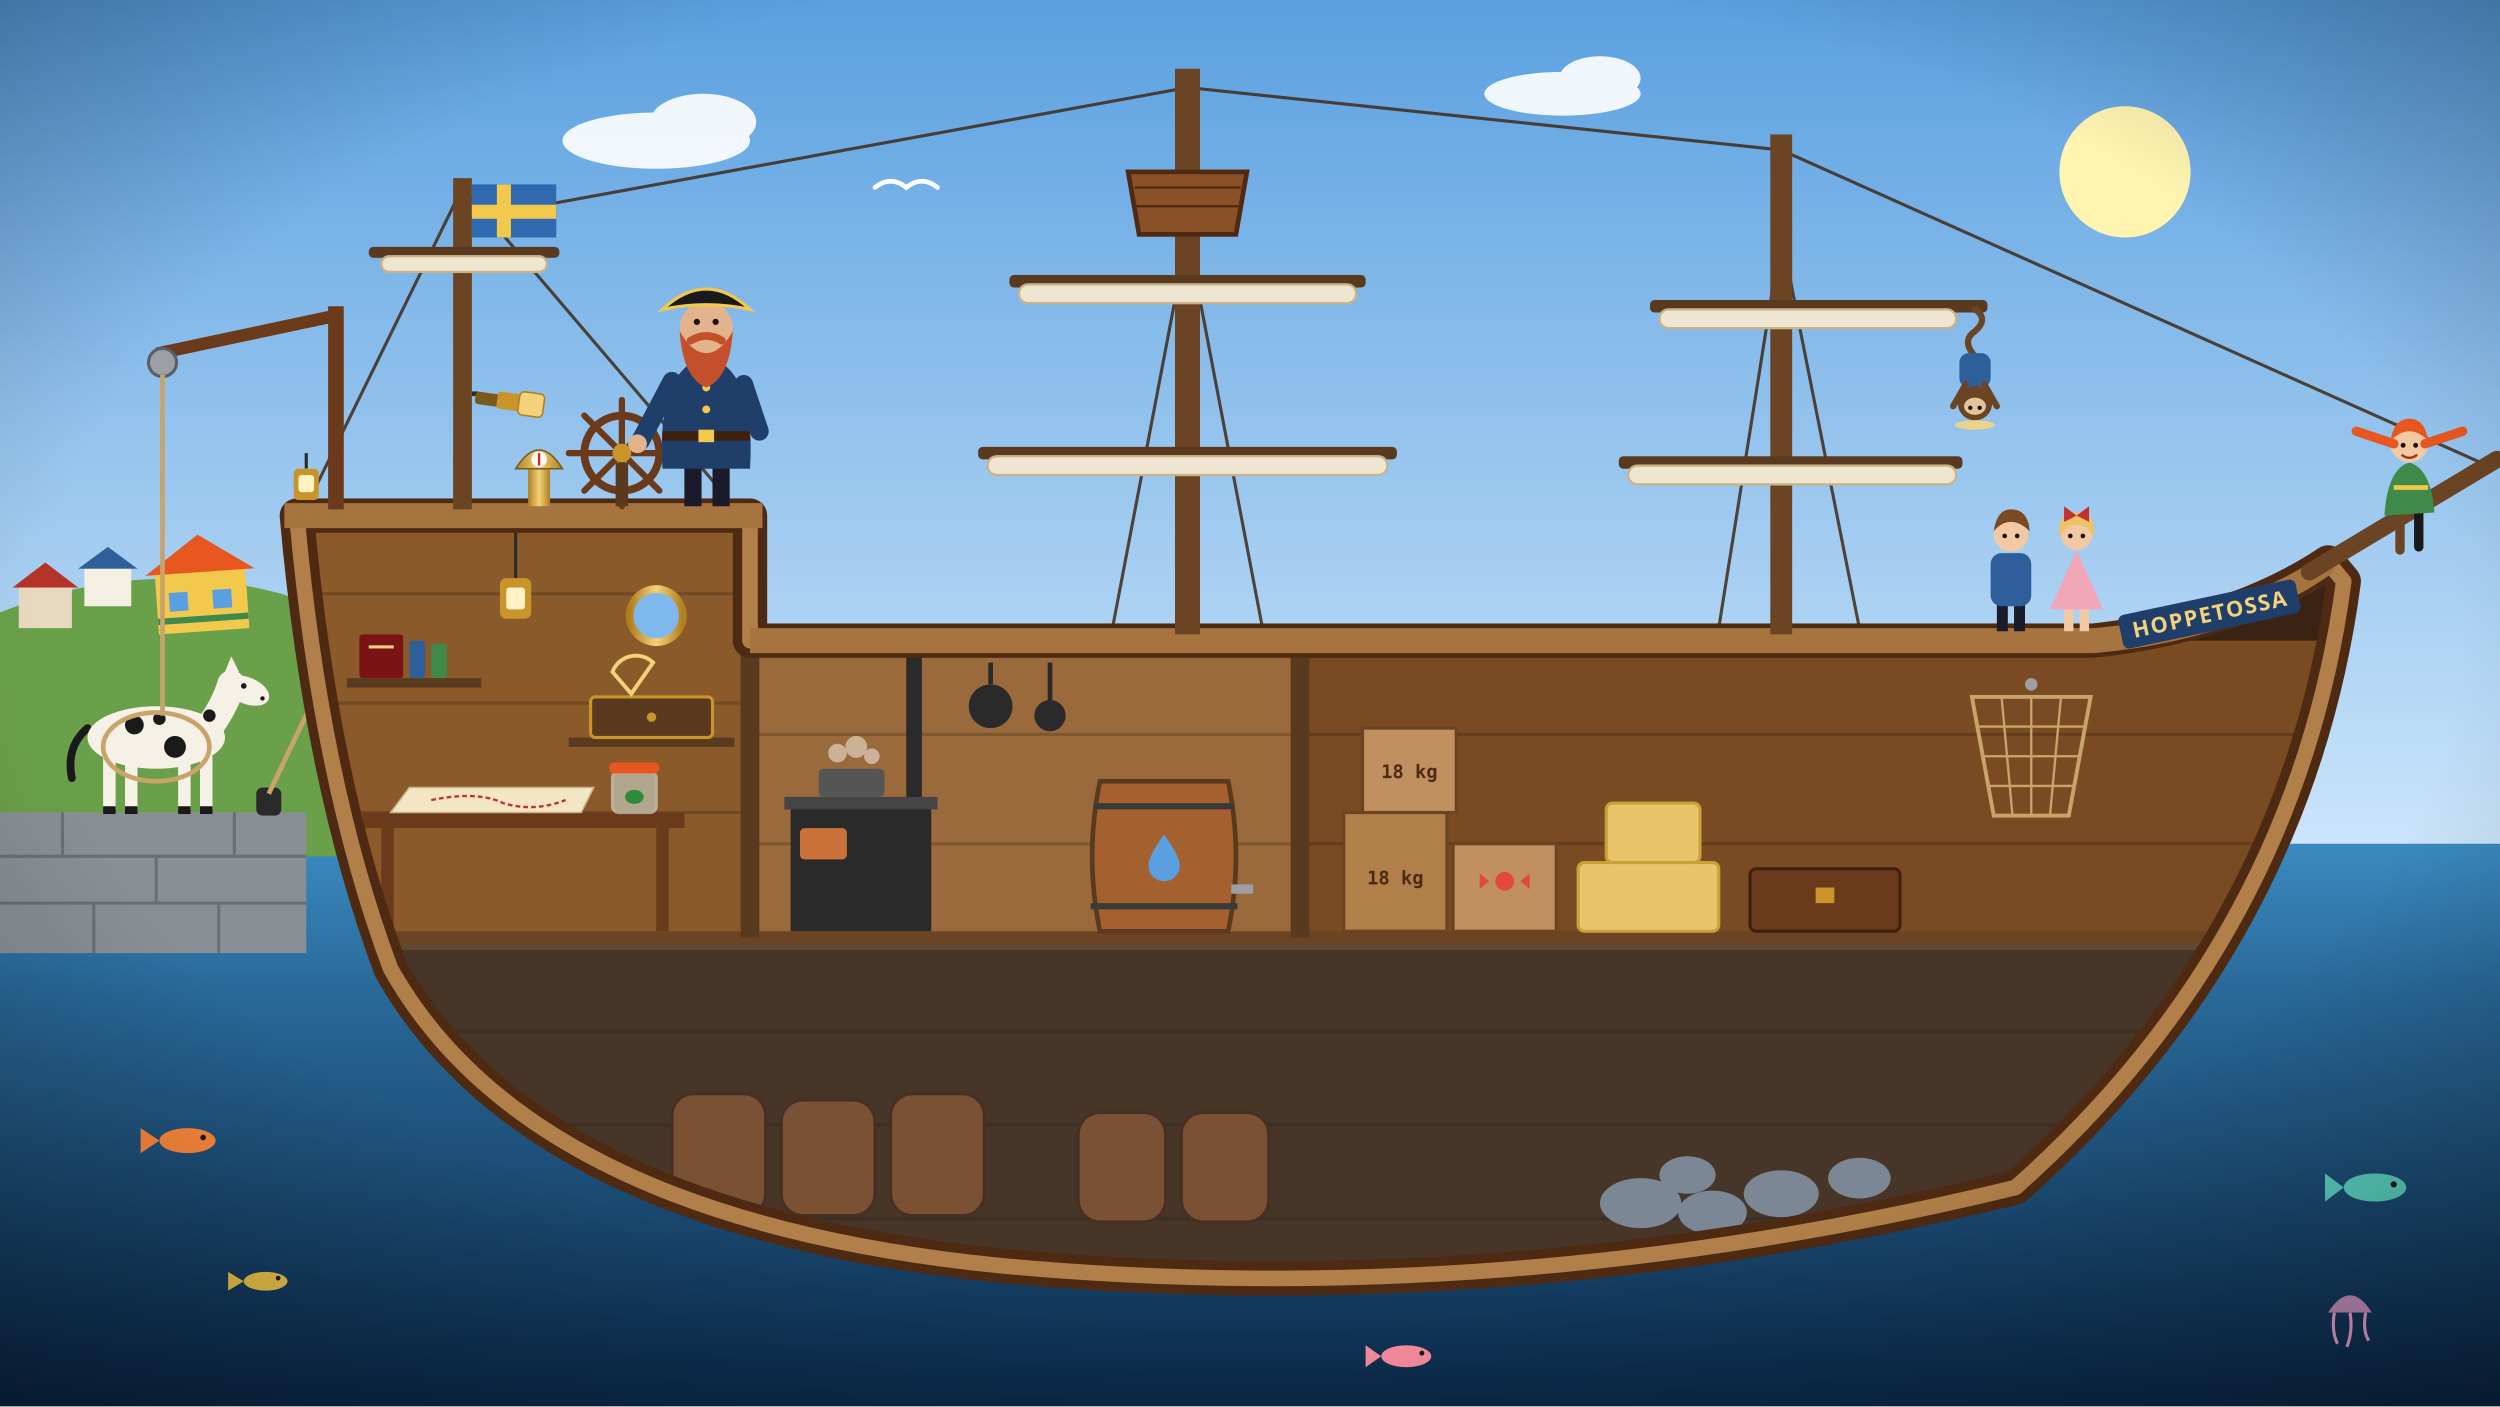
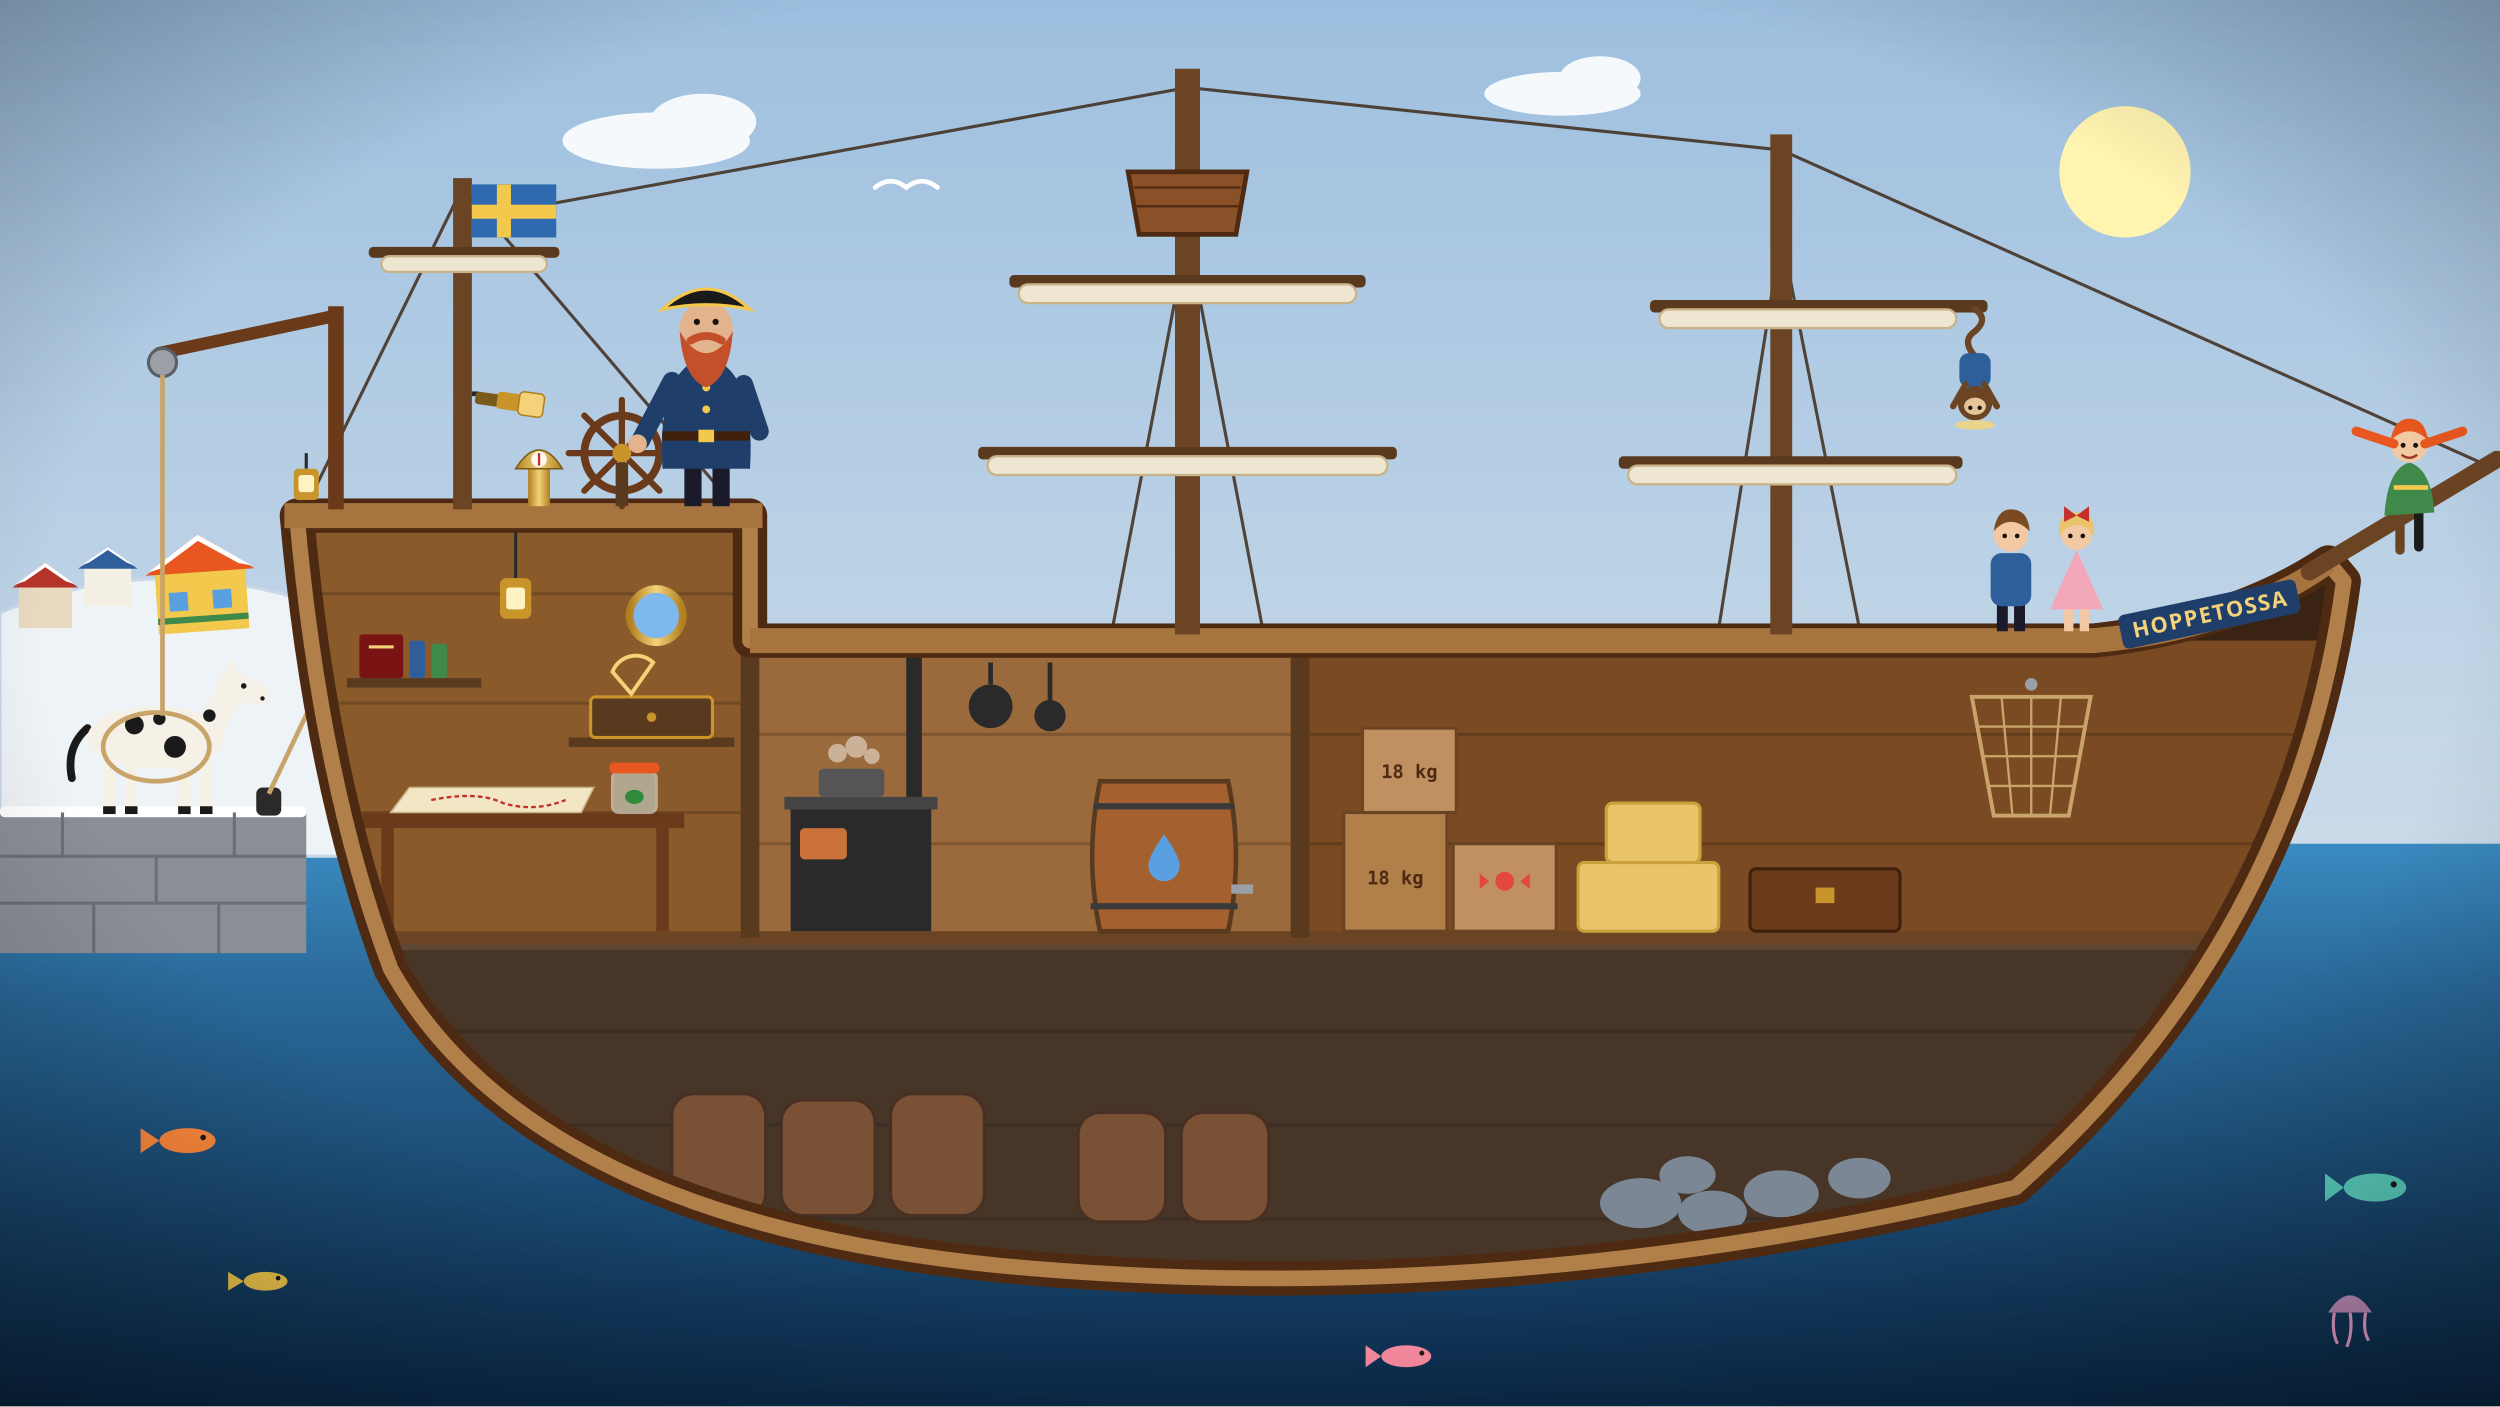
<svg xmlns="http://www.w3.org/2000/svg" class="scene" id="sc-ship" viewBox="0 0 1600 900" preserveAspectRatio="xMidYMid slice" aria-label="On board the Hoppetossa">
  <defs>
    <linearGradient id="hpSkyDay" x1="0" y1="0" x2="0" y2="1">
      <stop offset="0" stop-color="#5aa0e0" />
      <stop offset="1" stop-color="#cfe7fb" />
    </linearGradient>
    <linearGradient id="hpSkyNight" x1="0" y1="0" x2="0" y2="1">
      <stop offset="0" stop-color="#050924" />
      <stop offset="1" stop-color="#1d2a5a" />
    </linearGradient>
    <linearGradient id="hpSkyDawn" x1="0" y1="0" x2="0" y2="1">
      <stop offset="0" stop-color="#3a3f7a" />
      <stop offset=".55" stop-color="#e88a7a" />
      <stop offset="1" stop-color="#ffd27a" />
    </linearGradient>
    <linearGradient id="hpSea" x1="0" y1="0" x2="0" y2="1">
      <stop offset="0" stop-color="#3a8ac0" />
      <stop offset=".25" stop-color="#2a6a9a" />
      <stop offset="1" stop-color="#0b2a4a" />
    </linearGradient>
    <linearGradient id="hpBrass" x1="0" x2="1">
      <stop offset="0" stop-color="#b07f1f" />
      <stop offset=".5" stop-color="#f3d27a" />
      <stop offset="1" stop-color="#b07f1f" />
    </linearGradient>
    <radialGradient id="hpLanternG" cx=".5" cy=".5" r=".5">
      <stop offset="0" stop-color="#ffd27a" stop-opacity=".8" />
      <stop offset="1" stop-color="#ffd27a" stop-opacity="0" />
    </radialGradient>
    <radialGradient id="hpVign" cx=".5" cy=".45" r=".8">
      <stop offset=".6" stop-color="#000" stop-opacity="0" />
      <stop offset="1" stop-color="#000" stop-opacity=".45" />
    </radialGradient>
    <clipPath id="hpHullClip">
      <path d="M190 330 L480 330 L480 410 L1340 410 Q1430 400 1490 360 L1500 372 Q1470 600 1290 760 Q960 840 640 810 Q340 780 250 620 Q205 500 190 330 Z" />
    </clipPath>
    <g id="hpHorseShape">
      <path d="M18 34 Q4 46 8 66" stroke="#1a1a1a" stroke-width="5" fill="none" stroke-linecap="round" />
      <g fill="#f6f1e6">
        <rect x="28" y="50" width="8" height="38" rx="3" />
        <rect x="42" y="50" width="8" height="38" rx="3" />
        <rect x="76" y="50" width="8" height="38" rx="3" />
        <rect x="90" y="50" width="8" height="38" rx="3" />
      </g>
      <ellipse cx="62" cy="40" rx="44" ry="20" fill="#f6f1e6" />
      <path d="M94 36 Q106 20 110 6" stroke="#f6f1e6" stroke-width="18" fill="none" stroke-linecap="round" />
      <ellipse cx="120" cy="10" rx="15" ry="8.5" fill="#f6f1e6" transform="rotate(22 120 10)" />
      <path d="M106 -2 l4 -10 l5 10z" fill="#f6f1e6" />
      <g fill="#1a1a1a">
        <circle cx="48" cy="32" r="6" />
        <circle cx="74" cy="46" r="7" />
        <circle cx="64" cy="28" r="4" />
        <circle cx="96" cy="26" r="4" />
        <circle cx="118" cy="7" r="1.8" />
        <circle cx="130" cy="15" r="1.4" />
      </g>
      <g fill="#1a1a1a">
        <rect x="28" y="84" width="8" height="5" />
        <rect x="42" y="84" width="8" height="5" />
        <rect x="76" y="84" width="8" height="5" />
        <rect x="90" y="84" width="8" height="5" />
      </g>
    </g>
  </defs>
  <rect id="hp-day" width="1600" height="560" fill="url(#hpSkyDay)" />
+   <rect id="hp-wintersky" width="1600" height="560" fill="#c9d3de" opacity=".6" />
  <rect id="hp-dusk" width="1600" height="560" fill="url(#hpSkyDawn)" style="display:none" />
  <rect id="hp-night" width="1600" height="560" fill="url(#hpSkyNight)" style="display:none" />
  <g id="hp-stars" style="display:none" />
  <g id="hp-moon" style="display:none">
    <circle cx="210" cy="96" r="30" fill="#fff6d6" />
    <circle cx="222" cy="88" r="26" fill="#0a1236" />
  </g>
  <circle id="hp-sun" cx="1360" cy="110" r="42" fill="#fff4b0" />
  <circle id="hp-dawnsun" cx="960" cy="150" r="44" fill="#ffd25a" opacity=".9" style="display:none" />
  <g id="hp-clouds" fill="#fff" opacity=".9">
    <g class="hp-cloud">
      <ellipse cx="420" cy="90" rx="60" ry="18" />
      <ellipse cx="450" cy="78" rx="34" ry="18" />
    </g>
    <g class="hp-cloud slow">
      <ellipse cx="1000" cy="60" rx="50" ry="14" />
      <ellipse cx="1024" cy="50" rx="26" ry="14" />
    </g>
  </g>
  <rect y="540" width="1600" height="360" fill="url(#hpSea)" />
  <g id="hp-waves" class="hp-waves" fill="none" stroke="#e9f4ff" stroke-width="2" opacity=".5" />
  <path id="hp-isletip" d="M1508 545 L1532 527 L1544 530 L1566 545 Z" fill="#26304a" style="display:none" />
  <g id="hp-isle" style="display:none">
    <path d="M1180 548 Q1260 480 1330 440 Q1420 400 1480 340 Q1520 312 1540 314 Q1570 320 1600 350 V548 Z" fill="#2f8a3a" />
    <path d="M1330 440 Q1420 400 1480 340 Q1500 360 1460 410 Q1400 450 1330 440 Z" fill="#3f9a4a" />
    <path d="M1440 548 Q1520 526 1600 524 V552 H1440 Z" fill="#f3e2a8" />
    <g fill="#c98a4b">
      <path d="M1516 530 l14 -14 l14 14z" />
      <path d="M1552 528 l12 -12 l12 12z" />
    </g>
    <g transform="translate(1336 444)">
      <g class="hp-palm">
        <path d="M0 0 q4 -30 12 -44" stroke="#6b4423" stroke-width="4" fill="none" />
        <path d="M12 -44 q-20 -4 -28 8 q14 -6 28 -4 q-8 -16 4 -24 q4 14 -4 20 q18 -8 30 2 q-16 -2 -30 -2z" fill="#4fae4a" />
      </g>
    </g>
    <g transform="translate(1420 408)">
      <g class="hp-palm b">
        <path d="M0 0 q4 -30 12 -44" stroke="#6b4423" stroke-width="4" fill="none" />
        <path d="M12 -44 q-20 -4 -28 8 q14 -6 28 -4 q-8 -16 4 -24 q4 14 -4 20 q18 -8 30 2 q-16 -2 -30 -2z" fill="#4fae4a" />
      </g>
    </g>
    <g transform="translate(1568 330)">
      <g class="hp-palm">
        <path d="M0 0 q4 -30 12 -44" stroke="#6b4423" stroke-width="4" fill="none" />
        <path d="M12 -44 q-20 -4 -28 8 q14 -6 28 -4 q-8 -16 4 -24 q4 14 -4 20 q18 -8 30 2 q-16 -2 -30 -2z" fill="#4fae4a" />
      </g>
    </g>
    <g transform="translate(1500 530)">
      <g class="hp-palm b">
        <path d="M0 0 q4 -30 12 -44" stroke="#6b4423" stroke-width="4" fill="none" />
        <path d="M12 -44 q-20 -4 -28 8 q14 -6 28 -4 q-8 -16 4 -24 q4 14 -4 20 q18 -8 30 2 q-16 -2 -30 -2z" fill="#4fae4a" />
      </g>
    </g>
    <g transform="translate(1584 526)">
      <g class="hp-palm">
        <path d="M0 0 q4 -30 12 -44" stroke="#6b4423" stroke-width="4" fill="none" />
        <path d="M12 -44 q-20 -4 -28 8 q14 -6 28 -4 q-8 -16 4 -24 q4 14 -4 20 q18 -8 30 2 q-16 -2 -30 -2z" fill="#4fae4a" />
      </g>
    </g>
  </g>
  <g id="hp-seafar">
    <g>
      <path d="M30 548 Q90 522 150 548 Z" fill="#f3e2a8" />
      <g transform="translate(86 536)">
        <g class="hp-palm">
          <path d="M0 0 q4 -30 12 -44" stroke="#6b4423" stroke-width="4" fill="none" />
          <path d="M12 -44 q-20 -4 -28 8 q14 -6 28 -4 q-8 -16 4 -24 q4 14 -4 20 q18 -8 30 2 q-16 -2 -30 -2z" fill="#4fae4a" />
        </g>
      </g>
    </g>
    <g class="hp-spout" opacity="0">
      <path d="M640 548 q-6 -18 0 -30 q6 12 0 30 M640 530 q-12 -6 -16 -14 M640 530 q12 -6 16 -14" stroke="#e9f4ff" stroke-width="3" fill="none" stroke-linecap="round" />
      <path d="M610 552 q30 -14 60 0z" fill="#26405a" />
    </g>
    <g class="hp-dolphin" transform="translate(-300 600)">
      <path d="M0 0 q30 -22 60 0 q-14 -4 -22 2 l6 10 l-12 -8 q-18 2 -32 -4z" fill="#5a7a9a" />
      <path d="M30 -12 l6 -10 l4 12z" fill="#5a7a9a" />
    </g>
    <g class="hp-dolphin b" transform="translate(-300 600)">
      <path d="M0 0 q30 -22 60 0 q-14 -4 -22 2 l6 10 l-12 -8 q-18 2 -32 -4z" fill="#6a8aaa" />
      <path d="M30 -12 l6 -10 l4 12z" fill="#6a8aaa" />
    </g>
  </g>
  <g id="hp-harbour">
-     <path d="M0 548 L0 392 Q90 356 180 380 Q230 394 260 548 Z" fill="#6aa04a" />
+     <path d="M0 548 L0 392 Q90 356 180 380 Q230 394 260 548 Z" fill="#eef3f8" stroke="#c9d8e8" stroke-width="2" />
    <g>
      <rect x="12" y="374" width="34" height="28" fill="#e9d9c0" />
      <path d="M8 376 l21 -16 l21 16z" fill="#b5342a" />
+       <path d="M10 374 l19 -14 l19 14 l-6 -2 l-13 -9 l-13 9z" fill="#fff" />
      <rect x="54" y="362" width="30" height="26" fill="#f3efe3" />
      <path d="M50 364 l19 -14 l19 14z" fill="#2f5f9a" />
+       <path d="M52 362 l17 -12 l17 12 l-5 -2 l-12 -8 l-12 8z" fill="#fff" />
    </g>
    <g transform="rotate(-4 130 380)">
      <rect x="100" y="364" width="58" height="40" fill="#f2c94c" />
      <path d="M94 366 l35 -24 l35 24z" fill="#e8571f" />
+       <path d="M96 364 l33 -22 l33 22 l-8 -2 l-25 -16 l-25 16z" fill="#fff" />
      <rect x="108" y="378" width="12" height="12" fill="#5aa0e0" />
      <rect x="136" y="378" width="12" height="12" fill="#5aa0e0" />
      <path d="M100 396 h58" stroke="#3f8a4a" stroke-width="4" />
    </g>
    <rect x="0" y="520" width="196" height="90" fill="#8a8f96" />
+     <rect x="0" y="516" width="196" height="7" rx="3" fill="#fff" />
    <g stroke="#6a6f76" stroke-width="2">
      <path d="M0 548 H196 M0 578 H196 M40 520 V548 M100 548 V578 M150 520 V548 M60 578 V610 M140 578 V610" />
    </g>
    <rect x="164" y="504" width="16" height="18" rx="4" fill="#2a2a2a" />
    <path d="M172 508 Q190 470 214 420" stroke="#c9a46a" stroke-width="3" fill="none" />
    <g id="hp-qhorse" class="hp-nod" transform="translate(38 432)">
      <use href="#hpHorseShape" />
    </g>
    <g id="hp-gulls" fill="none" stroke="#fff" stroke-width="3" stroke-linecap="round">
      <path class="hp-gull" d="M300 170 q12 -10 24 0 q12 -10 24 0" />
      <path class="hp-gull b" d="M560 120 q10 -8 20 0 q10 -8 20 0" />
    </g>
  </g>
  <g id="hp-ship">
    <g stroke="#3e2a1a" stroke-width="2" fill="none" opacity=".85">
      <path d="M296 120 L196 324 M296 120 L470 324 M760 56 L300 140 M760 56 L1140 96 M1140 96 L1592 298 M760 150 L712 402 M760 150 L808 402 M1140 150 L1100 402 M1140 150 L1190 402" />
    </g>
    <g id="hp-ratlines" stroke="#3e2a1a" stroke-width="1.6" />
    <g clip-path="url(#hpHullClip)">
      <rect x="180" y="320" width="1340" height="560" fill="#3a2312" />
      <rect x="190" y="330" width="290" height="270" fill="#8a5a2b" />
      <rect x="480" y="410" width="352" height="190" fill="#9a6a3c" />
      <rect x="832" y="410" width="680" height="190" fill="#7a4a22" />
      <rect x="190" y="600" width="1330" height="280" fill="#4e3018" />
      <g stroke="rgba(0,0,0,.18)" stroke-width="2">
        <path d="M190 380 H480 M190 450 H480 M190 520 H480 M480 470 H1512 M480 540 H1512 M190 660 H1520 M190 720 H1520 M190 780 H1520" />
      </g>
      <rect x="190" y="596" width="1330" height="12" fill="#6b4423" />
      <rect x="474" y="330" width="12" height="270" fill="#5a3a1e" />
      <rect x="826" y="410" width="12" height="190" fill="#5a3a1e" />
      <circle cx="420" cy="394" r="17" fill="#7fb8ec" stroke="url(#hpBrass)" stroke-width="5" />
      <g id="hp-lamp" class="hp-swing">
        <path d="M330 338 V370" stroke="#2a2a2a" stroke-width="2" />
        <rect x="320" y="370" width="20" height="26" rx="4" fill="#c9952a" />
        <rect x="324" y="376" width="12" height="14" rx="2" fill="#fff3c4" />
      </g>
      <rect x="222" y="434" width="86" height="6" fill="#5a3a1e" />
      <g id="hp-log">
        <rect x="230" y="406" width="28" height="28" rx="2" fill="#7a1414" />
        <rect x="262" y="410" width="10" height="24" rx="2" fill="#2f5f9a" />
        <rect x="276" y="412" width="10" height="22" rx="2" fill="#3f8a4a" />
        <path d="M236 414 h16" stroke="#f3d27a" stroke-width="2" />
      </g>
      <rect x="364" y="472" width="106" height="6" fill="#5a3a1e" />
      <g id="hp-case">
        <rect x="378" y="446" width="78" height="26" rx="3" fill="#5a3a1e" stroke="#c9952a" stroke-width="2" />
        <circle cx="417" cy="459" r="3" fill="#c9952a" />
      </g>
      <g id="hp-sext">
        <path d="M404 444 L392 430 A16 16 0 0 1 418 424 Z" fill="none" stroke="#f3d27a" stroke-width="2.5" />
      </g>
      <rect x="232" y="520" width="206" height="10" fill="#6b3a1a" />
      <g fill="#6b3a1a">
        <rect x="244" y="530" width="8" height="66" />
        <rect x="420" y="530" width="8" height="66" />
      </g>
      <path d="M250 520 L262 504 L380 504 L372 520 Z" fill="#f3e6c4" stroke="#c9b48a" />
      <path d="M276 512 q30 -6 46 2 q20 6 40 -2" stroke="#c4302b" stroke-width="1.5" fill="none" stroke-dasharray="3 2" />
      <g id="hp-spunk">
        <rect x="392" y="494" width="28" height="26" rx="4" fill="#cfe6e0" opacity=".55" stroke="#e9f4f0" stroke-width="2" />
        <rect x="390" y="488" width="32" height="7" rx="3" fill="#e8571f" />
        <ellipse class="crawl" cx="406" cy="510" rx="6" ry="4.5" fill="#2f8a3a" />
      </g>
      <rect x="580" y="418" width="10" height="96" fill="#2a2a2a" />
      <rect x="506" y="514" width="90" height="82" fill="#2a2a2a" />
      <rect x="502" y="510" width="98" height="8" fill="#444" />
      <rect x="512" y="530" width="30" height="20" rx="3" fill="#ff8a3d" opacity=".75" />
      <rect x="524" y="492" width="42" height="18" rx="3" fill="#555" />
      <g fill="#e9e1d6" opacity=".6">
        <circle class="steam" cx="536" cy="482" r="6" />
        <circle class="steam b" cx="548" cy="478" r="7" />
        <circle class="steam c" cx="558" cy="484" r="5" />
      </g>
      <g fill="#2a2a2a">
        <circle cx="634" cy="452" r="14" />
        <path d="M634 438 V424" stroke="#2a2a2a" stroke-width="3" />
        <circle cx="672" cy="458" r="10" />
        <path d="M672 448 V424" stroke="#2a2a2a" stroke-width="3" />
      </g>
      <g id="hp-barrel">
        <path d="M704 500 Q694 548 704 596 L786 596 Q796 548 786 500 Z" fill="#a5602f" stroke="#5a3a1e" stroke-width="3" />
        <g stroke="#3a3a3a" stroke-width="4" fill="none">
          <path d="M700 516 H790 M698 580 H792" />
        </g>
        <path d="M745 534 q-10 14 -10 20 a10 10 0 0 0 20 0 q0 -6 -10 -20z" fill="#5aa0e0" />
        <rect x="788" y="566" width="14" height="6" fill="#9aa0a6" />
      </g>
      <g>
        <rect x="860" y="520" width="66" height="76" fill="#b07f4a" stroke="#6b4423" stroke-width="2" />
        <rect x="930" y="540" width="66" height="56" fill="#c09060" stroke="#6b4423" stroke-width="2" />
        <rect x="872" y="466" width="60" height="54" fill="#c09060" stroke="#6b4423" stroke-width="2" />
        <g font-family="IBM Plex Mono, monospace" font-size="12" font-weight="600" fill="#4e2a12" translate="no">
          <text x="893" y="566" text-anchor="middle">18 kg</text>
          <text x="902" y="498" text-anchor="middle">18 kg</text>
        </g>
        <g fill="#e2483d">
          <circle cx="963" cy="564" r="6" />
          <path d="M953 564 l-6 -5 v10z M973 564 l6 -5 v10z" />
        </g>
      </g>
      <g fill="#e9c46a" stroke="#c9a03a" stroke-width="2">
        <rect x="1010" y="552" width="90" height="44" rx="4" />
        <rect x="1028" y="514" width="60" height="38" rx="4" />
      </g>
      <rect x="1120" y="556" width="96" height="40" rx="4" fill="#6b3a1a" stroke="#3e200c" stroke-width="2" />
      <rect x="1162" y="568" width="12" height="10" fill="#c9952a" />
      <g id="hp-net">
        <circle cx="1300" cy="438" r="4" fill="#9aa0a6" />
        <path d="M1262 446 L1338 446 L1324 522 L1276 522 Z" fill="none" stroke="#c9a46a" stroke-width="2.5" />
        <path d="M1281 446 L1288 522 M1300 446 V522 M1319 446 L1312 522 M1265 465 H1335 M1268 484 H1332 M1272 503 H1328" stroke="#c9a46a" stroke-width="1.5" fill="none" />
      </g>
      <g fill="#8a5028" stroke="#4e2a12" stroke-width="2">
        <rect x="430" y="700" width="60" height="78" rx="14" />
        <rect x="500" y="704" width="60" height="74" rx="14" />
        <rect x="570" y="700" width="60" height="78" rx="14" />
        <rect x="690" y="712" width="56" height="70" rx="14" />
        <rect x="756" y="712" width="56" height="70" rx="14" />
      </g>
      <g fill="#8a8f96">
        <ellipse cx="1050" cy="770" rx="26" ry="16" />
        <ellipse cx="1096" cy="776" rx="22" ry="14" />
        <ellipse cx="1140" cy="764" rx="24" ry="15" />
        <ellipse cx="1080" cy="752" rx="18" ry="12" />
        <ellipse cx="1190" cy="754" rx="20" ry="13" />
      </g>
      <rect x="180" y="604" width="1340" height="300" fill="#1f5a8a" opacity=".14" />
    </g>
    <path d="M190 330 L480 330 L480 410 L1340 410 Q1430 400 1490 360 L1500 372 Q1470 600 1290 760 Q960 840 640 810 Q340 780 250 620 Q205 500 190 330 Z" fill="none" stroke="#4e2a12" stroke-width="22" stroke-linejoin="round" />
    <path d="M190 330 L480 330 L480 410 L1340 410 Q1430 400 1490 360 L1500 372 Q1470 600 1290 760 Q960 840 640 810 Q340 780 250 620 Q205 500 190 330 Z" fill="none" stroke="#b07f4a" stroke-width="10" stroke-linejoin="round" />
    <rect x="182" y="322" width="306" height="16" fill="#a5743f" />
    <path d="M480 402 H1340 Q1430 394 1488 354 L1494 366 Q1432 410 1340 418 H480 Z" fill="#a5743f" />
    <g id="hp-rails" stroke="#6b3a1a" stroke-width="4" fill="none" />
    <rect x="1356" y="382" width="116" height="22" rx="4" fill="#1f3f6a" transform="rotate(-12 1414 393)" />
    <text x="1414" y="398" text-anchor="middle" font-family="Fredoka, sans-serif" font-size="14" font-weight="700" fill="#f3d27a" letter-spacing="1" transform="rotate(-12 1414 393)" translate="no">HOPPETOSSA</text>
    <rect x="290" y="114" width="12" height="212" fill="#6b4423" />
    <rect x="752" y="44" width="16" height="362" fill="#6b4423" />
    <rect x="1133" y="86" width="14" height="320" fill="#6b4423" />
    <path d="M1478 366 L1598 294" stroke="#6b4423" stroke-width="11" stroke-linecap="round" />
    <g fill="#5a3a1e">
      <rect x="236" y="158" width="122" height="7" rx="3" />
      <rect x="646" y="176" width="228" height="8" rx="3" />
      <rect x="626" y="286" width="268" height="8" rx="3" />
      <rect x="1056" y="192" width="216" height="8" rx="3" />
      <rect x="1036" y="292" width="220" height="8" rx="3" />
    </g>
    <path d="M722 110 h76 l-7 40 h-62 z" fill="#8a5028" stroke="#4e2a12" stroke-width="3" />
    <path d="M726 120 h68 M727 132 h66" stroke="#4e2a12" stroke-width="1.5" />
    <g id="hp-flag" class="hp-flag">
      <rect x="302" y="118" width="54" height="34" fill="#2f6ab0" />
      <rect x="318" y="118" width="9" height="34" fill="#f2c94c" />
      <rect x="302" y="131" width="54" height="9" fill="#f2c94c" />
    </g>
    <g id="hp-furl" fill="#efe6d2" stroke="#c9b48a" stroke-width="1.5">
      <rect x="244" y="164" width="106" height="10" rx="5" />
      <rect x="652" y="182" width="216" height="12" rx="6" />
      <rect x="632" y="292" width="256" height="12" rx="6" />
      <rect x="1062" y="198" width="190" height="12" rx="6" />
      <rect x="1042" y="298" width="210" height="12" rx="6" />
    </g>
    <g id="hp-sails" fill="#fffaf0" stroke="#d9cdb0" stroke-width="2" style="display:none">
      <path class="hp-sail" d="M246 166 L352 166 Q362 200 356 236 L240 236 Q234 200 246 166 Z" />
      <path class="hp-sail" d="M652 186 L868 186 Q884 232 876 282 L644 282 Q636 232 652 186 Z" />
      <path class="hp-sail b" d="M632 296 L888 296 Q904 340 896 384 L624 384 Q616 340 632 296 Z" />
      <path class="hp-sail" d="M1062 202 L1248 202 Q1262 244 1256 288 L1056 288 Q1048 244 1062 202 Z" />
      <path class="hp-sail b" d="M1042 302 L1248 302 Q1262 340 1256 378 L1036 378 Q1028 340 1042 302 Z" />
      <text id="hp-zero" x="760" y="362" text-anchor="middle" font-family="Caveat, cursive" font-size="52" font-weight="700" fill="#c4302b" stroke="none" translate="no" style="display:none">0°</text>
    </g>
    <rect x="210" y="196" width="10" height="130" fill="#6b3a1a" />
    <path d="M215 202 L102 226" stroke="#6b3a1a" stroke-width="8" stroke-linecap="round" />
    <circle cx="104" cy="232" r="9" fill="#9aa0a6" stroke="#5a5f66" stroke-width="2" />
    <g id="hp-ropelong" stroke="#c9a46a" stroke-width="3" fill="none">
      <path d="M104 240 V458" />
      <ellipse cx="100" cy="478" rx="34" ry="22" />
    </g>
    <g id="hp-ropeshort" stroke="#c9a46a" stroke-width="3" fill="none" style="display:none">
      <path d="M104 240 V286" />
      <path d="M104 286 q-8 10 0 16 q6 4 8 -4" stroke="#9aa0a6" />
    </g>
    <g id="hp-glass">
      <path d="M302 252 h4" stroke="#2a2a2a" stroke-width="3" />
      <g transform="rotate(8 330 258)">
        <rect x="304" y="254" width="16" height="8" rx="2" fill="#7a5a1a" />
        <rect x="318" y="252" width="16" height="11" rx="2" fill="#c9952a" />
        <rect x="332" y="250" width="16" height="15" rx="3" fill="#f3d27a" stroke="#b07f1f" />
      </g>
    </g>
    <g>
      <rect x="338" y="298" width="14" height="26" fill="url(#hpBrass)" />
      <path d="M330 300 q15 -24 30 0 z" fill="url(#hpBrass)" stroke="#7a5a1a" />
      <circle cx="345" cy="294" r="5" fill="#fffaf0" />
      <path d="M345 290 v8" stroke="#c4302b" stroke-width="1.5" />
    </g>
    <g id="hp-wheel" class="hp-wheel">
      <circle cx="398" cy="290" r="24" fill="none" stroke="#6b3a1a" stroke-width="5" />
      <g stroke="#6b3a1a" stroke-width="4" stroke-linecap="round">
        <path d="M398 256 V324 M364 290 H432 M374 266 L422 314 M422 266 L374 314" />
      </g>
      <circle cx="398" cy="290" r="6" fill="#c9952a" />
    </g>
    <rect x="394" y="296" width="8" height="28" fill="#5a3a1e" />
    <g id="hp-captain">
      <g fill="#1a1a2a">
        <rect x="438" y="290" width="11" height="34" />
        <rect x="456" y="290" width="11" height="34" />
      </g>
      <path d="M424 300 Q420 236 452 228 Q484 236 480 300 Z" fill="#1f3f6a" />
      <rect x="424" y="276" width="56" height="6" fill="#3e200c" />
      <rect x="447" y="275" width="10" height="8" fill="#f2c94c" />
      <g fill="#f2c94c">
        <circle cx="452" cy="248" r="2.5" />
        <circle cx="452" cy="262" r="2.5" />
      </g>
      <path d="M430 244 L410 282" stroke="#1f3f6a" stroke-width="12" stroke-linecap="round" />
      <circle cx="408" cy="284" r="6" fill="#e2b38c" />
      <path d="M476 246 L486 276" stroke="#1f3f6a" stroke-width="12" stroke-linecap="round" />
      <circle cx="452" cy="210" r="17" fill="#e2b38c" />
      <path d="M435 212 Q437 242 452 248 Q467 242 469 212 Q461 226 452 226 Q443 226 435 212 Z" fill="#c4502b" />
      <path d="M442 218 q10 -6 20 0" stroke="#c4502b" stroke-width="5" fill="none" stroke-linecap="round" />
      <g fill="#1a120c">
        <circle cx="446" cy="206" r="2" />
        <circle cx="458" cy="206" r="2" />
      </g>
      <path d="M424 198 Q452 172 480 198 Q452 192 424 198 Z" fill="#1a1a1a" stroke="#f2c94c" stroke-width="2" />
    </g>
    <g id="hp-dhorse" class="hp-nod" transform="translate(488 316)" style="display:none">
      <use href="#hpHorseShape" />
    </g>
    <g id="hp-stills" style="display:none">
      <g>
        <path d="M900 404 q30 -18 60 0" fill="#cfe7fb" fill-opacity=".6" stroke="#9fc6e8" stroke-width="2" />
        <circle cx="930" cy="392" r="3" fill="#8a8f96" />
        <path d="M898 404 h64" stroke="#e9e1cc" stroke-width="4" />
      </g>
      <g>
        <path d="M980 404 q30 -18 60 0" fill="#cfe7fb" fill-opacity=".6" stroke="#9fc6e8" stroke-width="2" />
        <circle cx="1010" cy="392" r="3" fill="#8a8f96" />
        <path d="M978 404 h64" stroke="#e9e1cc" stroke-width="4" />
      </g>
    </g>
    <g id="hp-ta">
      <g fill="#1a1a2a">
        <rect x="1278" y="384" width="7" height="20" />
        <rect x="1289" y="384" width="7" height="20" />
      </g>
      <rect x="1274" y="354" width="26" height="34" rx="7" fill="#2f5f9a" />
      <circle cx="1287" cy="342" r="11" fill="#f3c9a4" />
      <path d="M1276 340 q2 -14 11 -14 q11 0 12 14 q-6 -6 -12 -6 q-6 0 -11 6z" fill="#7a4a22" />
      <g fill="#f3c9a4">
        <rect x="1321" y="386" width="6" height="18" />
        <rect x="1331" y="386" width="6" height="18" />
      </g>
      <path d="M1312 390 L1329 352 L1346 390 Z" fill="#f2a7b8" />
      <circle cx="1329" cy="342" r="10" fill="#f3c9a4" />
      <path d="M1318 344 q-2 -16 11 -16 q13 0 11 16 q-4 -8 -11 -8 q-7 0 -11 8z" fill="#e9c46a" />
      <path d="M1329 330 l-8 -6 v10z M1329 330 l8 -6 v10z" fill="#c4302b" />
      <g fill="#1a120c">
        <circle cx="1283" cy="343" r="1.5" />
        <circle cx="1291" cy="343" r="1.5" />
        <circle cx="1325" cy="343" r="1.5" />
        <circle cx="1333" cy="343" r="1.5" />
      </g>
    </g>
    <g id="hp-pippi">
      <path class="dangle" d="M1536 326 v26" stroke="#6b4423" stroke-width="6" stroke-linecap="round" />
      <path class="dangle b" d="M1548 324 v26" stroke="#1a1a1a" stroke-width="6" stroke-linecap="round" />
      <path d="M1526 330 Q1528 300 1542 296 Q1556 300 1558 328 Z" fill="#3f8a4a" />
      <path d="M1532 312 h22" stroke="#f2c94c" stroke-width="3" />
      <circle cx="1542" cy="284" r="12" fill="#f3c9a4" />
      <path d="M1530 282 q2 -14 12 -14 q10 0 12 14 q-6 -6 -12 -6 q-6 0 -12 6z" fill="#e8571f" />
      <g class="plait">
        <path d="M1532 284 L1508 276" stroke="#e8571f" stroke-width="6" stroke-linecap="round" />
      </g>
      <g class="plait b">
        <path d="M1552 284 L1576 276" stroke="#e8571f" stroke-width="6" stroke-linecap="round" />
      </g>
      <g fill="#1a120c">
        <circle cx="1538" cy="285" r="1.6" />
        <circle cx="1546" cy="285" r="1.6" />
      </g>
      <path d="M1537 291 q5 4 10 0" stroke="#9a3a2a" stroke-width="1.6" fill="none" />
    </g>
    <g id="hp-nilsson" class="hp-swing">
      <path d="M1264 198 q9 6 0 14 q-9 6 0 16" stroke="#6b4423" stroke-width="4" fill="none" stroke-linecap="round" />
      <rect x="1254" y="226" width="20" height="22" rx="6" fill="#2f5f9a" />
      <path d="M1258 246 l-8 14 M1270 246 l8 14" stroke="#6b4423" stroke-width="4" stroke-linecap="round" />
      <circle cx="1264" cy="258" r="11" fill="#6b4423" />
      <ellipse cx="1264" cy="260" rx="7" ry="5.5" fill="#e6c49a" />
      <g fill="#1a120c">
        <circle cx="1261" cy="261" r="1.4" />
        <circle cx="1267" cy="261" r="1.4" />
      </g>
      <ellipse cx="1264" cy="272" rx="13" ry="3" fill="#e9d48a" />
    </g>
    <g>
      <path d="M196 300 v-10" stroke="#2a2a2a" stroke-width="2" />
      <rect x="188" y="300" width="16" height="20" rx="3" fill="#c9952a" />
      <rect x="191" y="304" width="10" height="11" rx="2" fill="#fff3c4" />
    </g>
  </g>
  <g id="hp-wavefront" class="hp-waves front" fill="none" stroke="#e9f4ff" stroke-width="3" opacity=".55" />
  <g id="hp-splash" style="display:none" fill="none" stroke="#fff" stroke-width="2" opacity=".8">
    <ellipse class="hp-ripple" cx="1530" cy="640" rx="20" ry="5" />
    <ellipse class="hp-ripple b" cx="1560" cy="680" rx="16" ry="4" />
    <ellipse class="hp-ripple" cx="110" cy="700" rx="18" ry="4" />
  </g>
  <g id="hp-fish">
    <g class="hp-jelly">
      <path d="M1490 840 q14 -22 28 0z" fill="#f2a7d8" opacity=".8" />
      <path d="M1494 840 q-2 12 2 20 M1504 840 q2 12 -2 22 M1514 840 q-2 12 2 18" stroke="#f2a7d8" stroke-width="2" fill="none" />
    </g>
    <g class="hp-fish">
      <ellipse cx="120" cy="730" rx="18" ry="8" fill="#ff8a3d" />
      <path d="M102 730 l-12 -8 v16z" fill="#ff8a3d" />
      <circle cx="130" cy="728" r="1.8" fill="#1a1a1a" />
    </g>
    <g class="hp-fish b">
      <ellipse cx="170" cy="820" rx="14" ry="6" fill="#f2c94c" />
      <path d="M156 820 l-10 -6 v12z" fill="#f2c94c" />
      <circle cx="178" cy="818" r="1.5" fill="#1a1a1a" />
    </g>
    <g class="hp-fish c">
      <ellipse cx="1520" cy="760" rx="20" ry="9" fill="#5ad0c0" />
      <path d="M1500 760 l-12 -9 v18z" fill="#5ad0c0" />
      <circle cx="1532" cy="758" r="2" fill="#1a1a1a" />
    </g>
    <g class="hp-fish b">
      <ellipse cx="900" cy="868" rx="16" ry="7" fill="#ff8fa3" />
      <path d="M884 868 l-10 -7 v14z" fill="#ff8fa3" />
      <circle cx="910" cy="866" r="1.6" fill="#1a1a1a" />
    </g>
  </g>
  <g id="hp-spray" fill="#fff" opacity=".85" style="display:none">
    <circle class="hp-drop" cx="1500" cy="590" r="5" />
    <circle class="hp-drop b" cx="1516" cy="596" r="4" />
    <circle class="hp-drop c" cx="1486" cy="598" r="4" />
  </g>
  <rect id="hp-dark" width="1600" height="900" fill="#05081a" opacity=".4" pointer-events="none" style="display:none" />
  <g id="hp-glow" pointer-events="none" style="display:none">
    <circle cx="196" cy="310" r="60" fill="url(#hpLanternG)" />
    <circle cx="330" cy="386" r="46" fill="url(#hpLanternG)" />
  </g>
  <rect width="1600" height="900" fill="url(#hpVign)" pointer-events="none" />
+   <clipPath id="hpSnowClip">
+     <rect width="1600" height="548" />
+   </clipPath>
+   <g id="hp-snow" fill="#fff" pointer-events="none" clip-path="url(#hpSnowClip)" />
  <g>
    <rect class="hit" fill="transparent" data-hs="sky6" data-label="The sky" x="0" y="0" width="1600" height="330" />
    <rect class="hit" fill="transparent" data-hs="sea6" data-label="The sea" x="0" y="610" width="236" height="290" />
    <rect class="hit" fill="transparent" data-hs="sea6" data-label="The sea" x="1450" y="560" width="150" height="340" />
    <rect class="hit" fill="transparent" data-hs="sea6" data-label="The sea" x="236" y="820" width="1214" height="80" />
    <rect class="hit" fill="transparent" data-hs="quay6" data-label="The harbour town" x="0" y="350" width="190" height="80" id="hit-quay6" />
    <rect class="hit" fill="transparent" data-hs="horse6" data-label="The horse" x="36" y="420" width="150" height="104" id="hit-horse6q" />
    <rect class="hit" fill="transparent" data-hs="horse6" data-label="The horse" x="486" y="304" width="148" height="102" id="hit-horse6d" />
    <rect class="hit" fill="transparent" data-hs="hoist" data-label="Cargo hoist" x="92" y="192" width="134" height="80" />
    <rect class="hit" fill="transparent" data-hs="mast6" data-label="Sails" x="620" y="176" width="286" height="210" />
    <rect class="hit" fill="transparent" data-hs="mast6" data-label="Sails" x="1030" y="190" width="196" height="190" />
    <rect class="hit" fill="transparent" data-hs="crow" data-label="Crow's nest" x="714" y="96" width="92" height="64" />
    <rect class="hit" fill="transparent" data-hs="glass6" data-label="Spyglass" x="298" y="242" width="56" height="30" id="hit-glass6" />
    <rect class="hit" fill="transparent" data-hs="wheel" data-label="Ship's wheel and compass" x="326" y="258" width="104" height="66" />
    <rect class="hit" fill="transparent" data-hs="captain6" data-label="Captain Longstocking" x="432" y="174" width="56" height="150" />
    <rect class="hit" fill="transparent" data-hs="nilsson6" data-label="Mr Nilsson" x="1238" y="196" width="52" height="84" />
    <rect class="hit" fill="transparent" data-hs="ta6" data-label="Tommy and Annika" x="1268" y="324" width="84" height="82" />
    <rect class="hit" fill="transparent" data-hs="pippi6" data-label="Pippi" x="1496" y="262" width="92" height="96" />
    <rect class="hit" fill="transparent" data-hs="log6" data-label="The captain's logbook" x="226" y="400" width="64" height="38" />
    <rect class="hit" fill="transparent" data-hs="case6" data-label="Instrument box" x="372" y="420" width="96" height="56" />
    <rect class="hit" fill="transparent" data-hs="chart6" data-label="Chart table" x="232" y="496" width="150" height="36" />
    <rect class="hit" fill="transparent" data-hs="spunk6" data-label="Jam jar" x="386" y="484" width="40" height="40" id="hit-spunk6" />
    <rect class="hit" fill="transparent" data-hs="stove6" data-label="Galley stove" x="500" y="476" width="110" height="120" />
    <rect class="hit" fill="transparent" data-hs="barrel" data-label="Water barrel" x="692" y="494" width="114" height="102" />
    <rect class="hit" fill="transparent" data-hs="crates6" data-label="Crates" x="856" y="462" width="150" height="134" />
    <rect class="hit" fill="transparent" data-hs="net6" data-label="Fishing net" x="1256" y="432" width="90" height="94" id="hit-net6" />
    <rect class="hit" fill="transparent" data-hs="hold6" data-label="The hold" x="400" y="640" width="860" height="140" />
  </g>
</svg>
